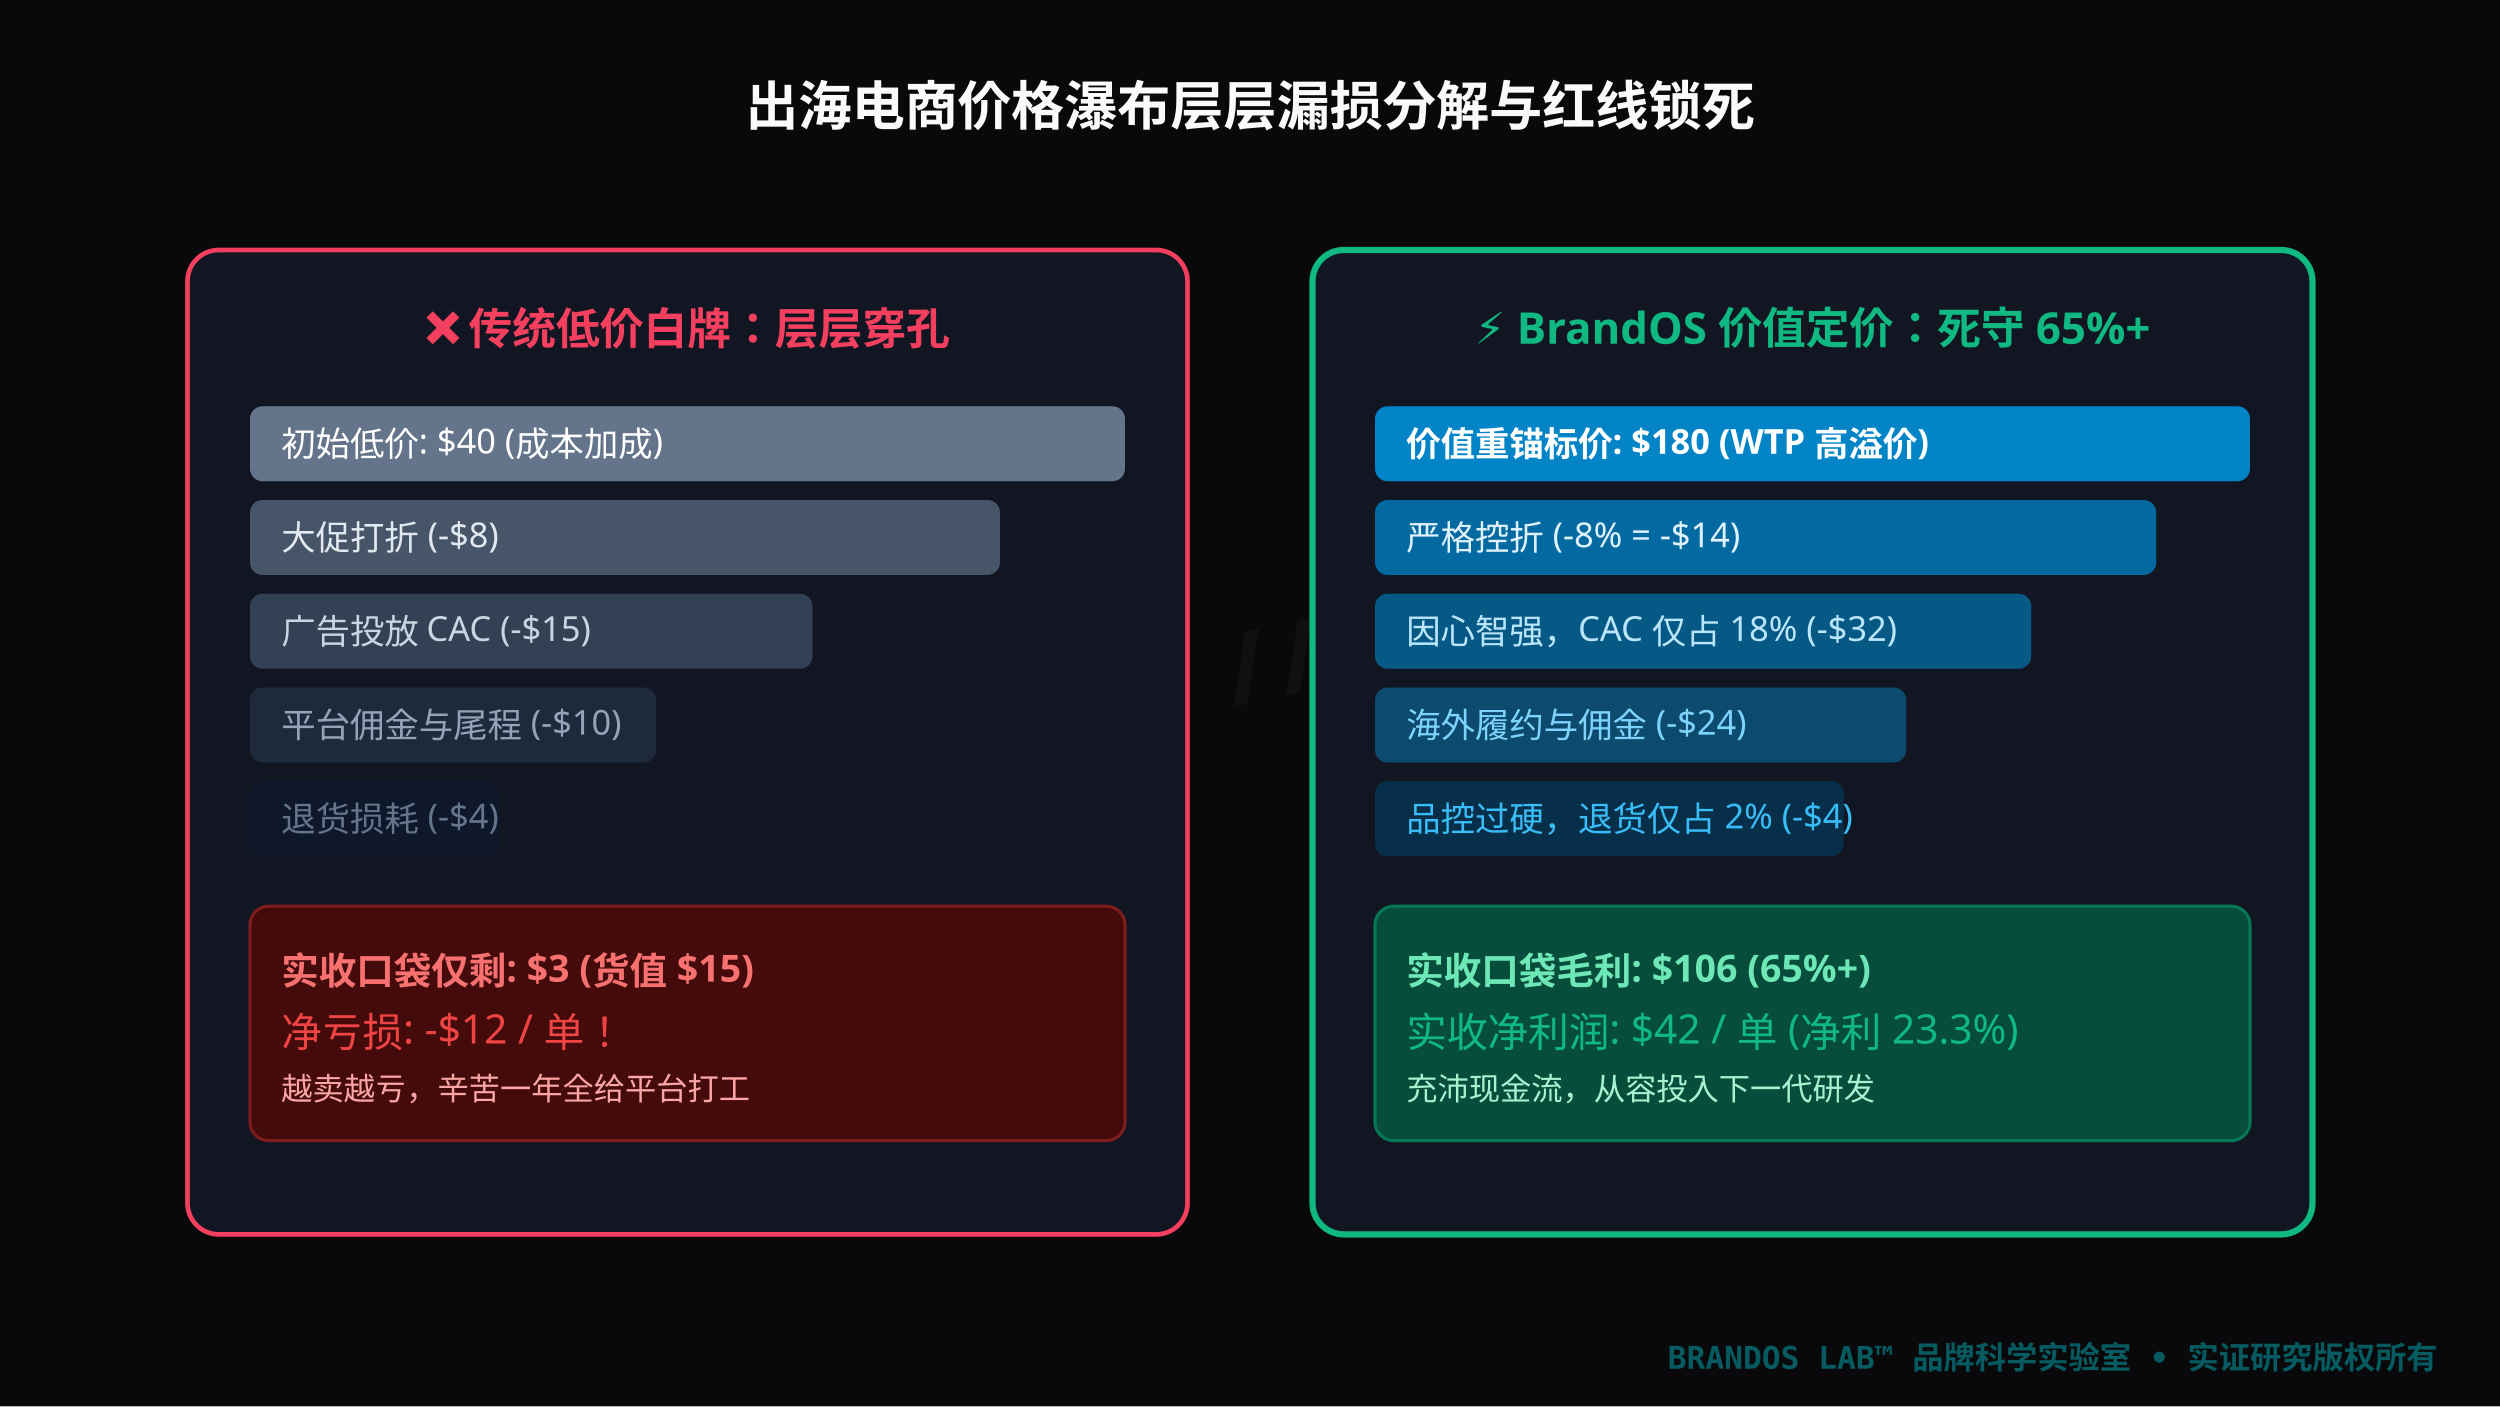
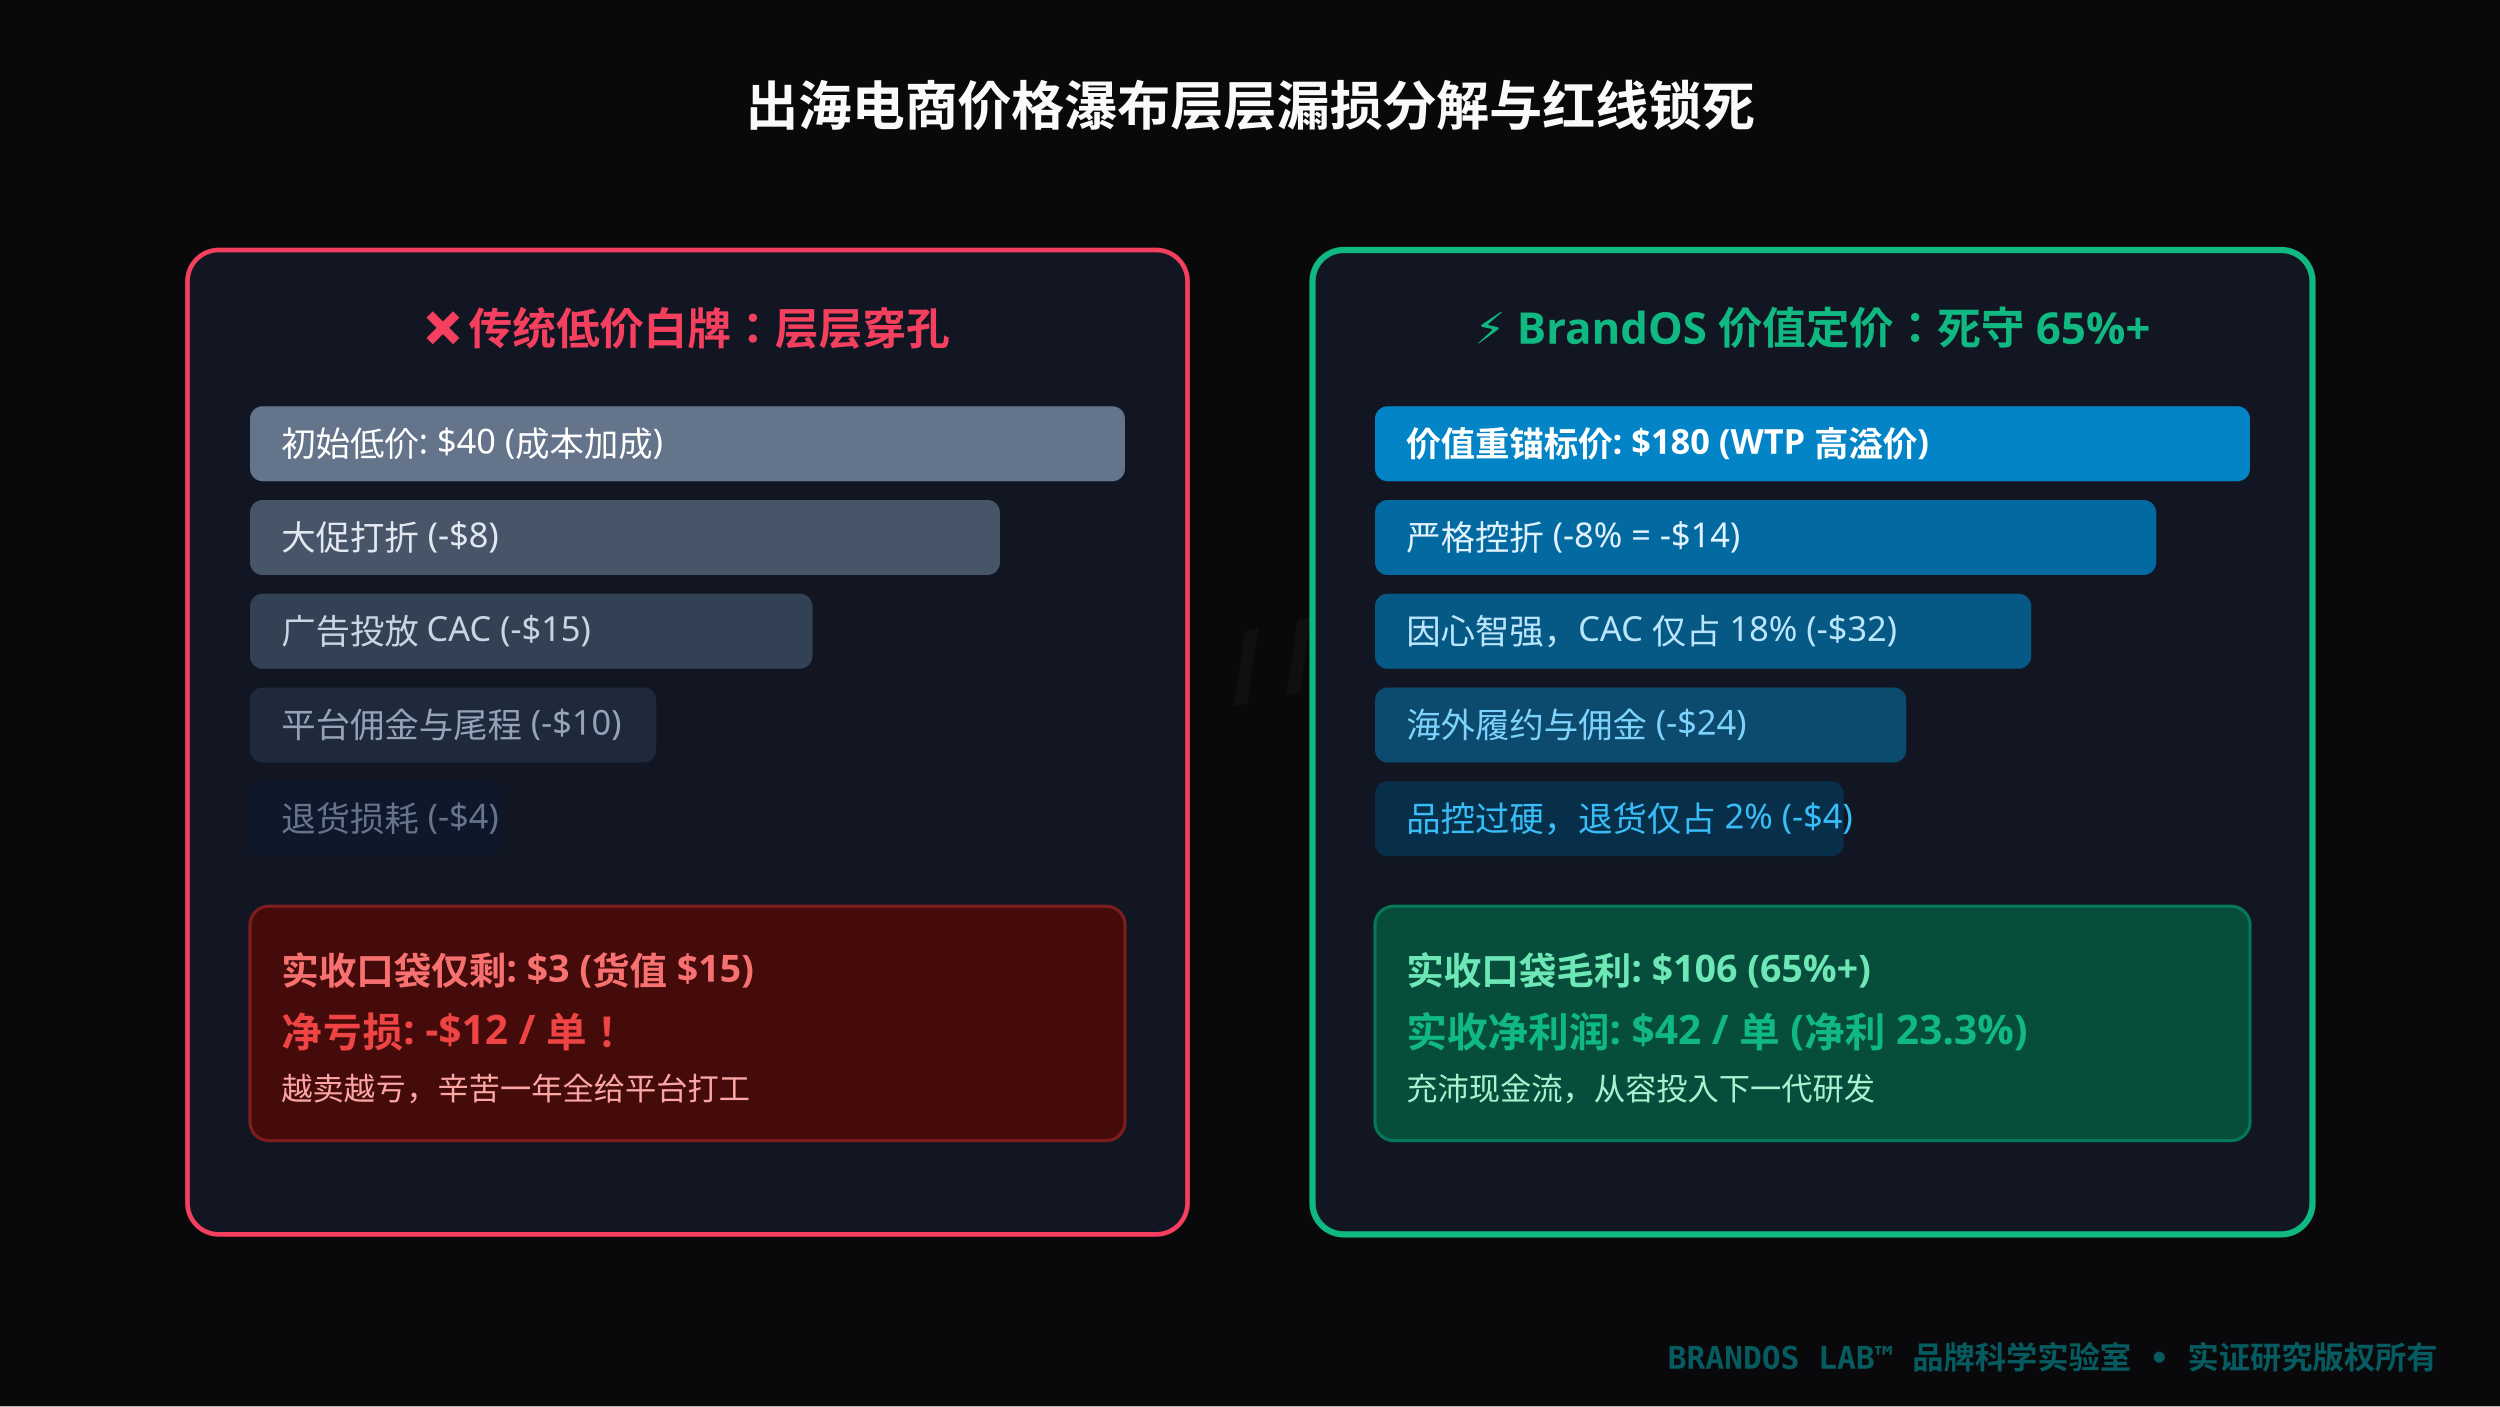
<svg xmlns="http://www.w3.org/2000/svg" viewBox="0 0 800 450" width="100%" height="100%" style="background:#09090B; border-radius:16px; border:1px solid #232B3E;">
  <rect width="100%" height="100%" fill="#09090B" />
-   <text x="400" y="225" fill="rgba(255, 255, 255, 0.03)" font-family="sans-serif" font-size="32" font-weight="900" text-anchor="middle" transform="rotate(-12 400 225)" letter-spacing="4">BRANDOS LAB™ // 品牌科学实验室™</text>
-   <text x="780" y="438" fill="rgba(0, 242, 254, 0.35)" font-family="monospace" font-size="10" font-weight="bold" text-anchor="end">BRANDOS LAB™ 品牌科学实验室 • 实证研究版权所有</text>
-   <text x="400" y="40" fill="#FAFAFA" font-family="sans-serif" font-size="17" font-weight="900" text-anchor="middle">出海电商价格瀑布层层漏损分解与红线锁死</text>
+   <text x="400" y="225" fill="rgba(255, 255, 255, 0.03)" font-family="'Plus Jakarta Sans', 'PingFang SC', 'Hiragino Sans GB', 'Microsoft YaHei', sans-serif" font-size="32" font-weight="900" text-anchor="middle" transform="rotate(-12 400 225)" letter-spacing="4">BRANDOS LAB™ // 品牌科学实验室™</text>
+   <text x="780" y="438" fill="rgba(0, 242, 254, 0.35)" font-family="'JetBrains Mono', 'PingFang SC', 'Microsoft YaHei', monospace" font-size="10" font-weight="bold" text-anchor="end">BRANDOS LAB™ 品牌科学实验室 • 实证研究版权所有</text>
+   <text x="400" y="40" fill="#FAFAFA" font-family="'Plus Jakarta Sans', 'PingFang SC', 'Hiragino Sans GB', 'Microsoft YaHei', sans-serif" font-size="17" font-weight="900" text-anchor="middle">出海电商价格瀑布层层漏损分解与红线锁死</text>
  <g transform="translate(60, 80)">
    <rect width="320" height="315" rx="10" fill="#111622" stroke="#F43F5E" stroke-width="1.5" />
-     <text x="160" y="30" fill="#F43F5E" font-family="sans-serif" font-size="14" font-weight="bold" text-anchor="middle">❌ 传统低价白牌：层层穿孔</text>
+     <text x="160" y="30" fill="#F43F5E" font-family="'Plus Jakarta Sans', 'PingFang SC', 'Hiragino Sans GB', 'Microsoft YaHei', sans-serif" font-size="14" font-weight="bold" text-anchor="middle">❌ 传统低价白牌：层层穿孔</text>
    <rect x="20" y="50" width="280" height="24" rx="4" fill="#64748B" />
-     <text x="30" y="66" fill="#FFFFFF" font-family="sans-serif" font-size="11">初始低价: $40 (成本加成)</text>
+     <text x="30" y="66" fill="#FFFFFF" font-family="'Plus Jakarta Sans', 'PingFang SC', 'Hiragino Sans GB', 'Microsoft YaHei', sans-serif" font-size="11">初始低价: $40 (成本加成)</text>
    <rect x="20" y="80" width="240" height="24" rx="4" fill="#475569" />
-     <text x="30" y="96" fill="#E2E8F0" font-family="sans-serif" font-size="11">大促打折 (-$8)</text>
+     <text x="30" y="96" fill="#E2E8F0" font-family="'Plus Jakarta Sans', 'PingFang SC', 'Hiragino Sans GB', 'Microsoft YaHei', sans-serif" font-size="11">大促打折 (-$8)</text>
    <rect x="20" y="110" width="180" height="24" rx="4" fill="#334155" />
-     <text x="30" y="126" fill="#CBD5E1" font-family="sans-serif" font-size="11">广告投放 CAC (-$15)</text>
+     <text x="30" y="126" fill="#CBD5E1" font-family="'Plus Jakarta Sans', 'PingFang SC', 'Hiragino Sans GB', 'Microsoft YaHei', sans-serif" font-size="11">广告投放 CAC (-$15)</text>
    <rect x="20" y="140" width="130" height="24" rx="4" fill="#1E293B" />
-     <text x="30" y="156" fill="#94A3B8" font-family="sans-serif" font-size="11">平台佣金与尾程 (-$10)</text>
+     <text x="30" y="156" fill="#94A3B8" font-family="'Plus Jakarta Sans', 'PingFang SC', 'Hiragino Sans GB', 'Microsoft YaHei', sans-serif" font-size="11">平台佣金与尾程 (-$10)</text>
    <rect x="20" y="170" width="80" height="24" rx="4" fill="#0F172A" />
-     <text x="30" y="186" fill="#64748B" font-family="sans-serif" font-size="11">退货损耗 (-$4)</text>
+     <text x="30" y="186" fill="#64748B" font-family="'Plus Jakarta Sans', 'PingFang SC', 'Hiragino Sans GB', 'Microsoft YaHei', sans-serif" font-size="11">退货损耗 (-$4)</text>
    <rect x="20" y="210" width="280" height="75" rx="6" fill="#450A0A" stroke="#7F1D1D" />
-     <text x="30" y="235" fill="#F87171" font-family="sans-serif" font-size="12" font-weight="bold">实收口袋仅剩: $3 (货值 $15)</text>
-     <text x="30" y="255" fill="#EF4444" font-family="sans-serif" font-size="13" font-weight="black">净亏损: -$12 / 单！</text>
-     <text x="30" y="272" fill="#FCA5A5" font-family="sans-serif" font-size="10">越卖越亏，辛苦一年全给平台打工</text>
+     <text x="30" y="235" fill="#F87171" font-family="'Plus Jakarta Sans', 'PingFang SC', 'Hiragino Sans GB', 'Microsoft YaHei', sans-serif" font-size="12" font-weight="bold">实收口袋仅剩: $3 (货值 $15)</text>
+     <text x="30" y="255" fill="#EF4444" font-family="'Plus Jakarta Sans', 'PingFang SC', 'Hiragino Sans GB', 'Microsoft YaHei', sans-serif" font-size="13" font-weight="900">净亏损: -$12 / 单！</text>
+     <text x="30" y="272" fill="#FCA5A5" font-family="'Plus Jakarta Sans', 'PingFang SC', 'Hiragino Sans GB', 'Microsoft YaHei', sans-serif" font-size="10">越卖越亏，辛苦一年全给平台打工</text>
  </g>
  <g transform="translate(420, 80)">
    <rect width="320" height="315" rx="10" fill="#111622" stroke="#10B981" stroke-width="2" />
-     <text x="160" y="30" fill="#10B981" font-family="sans-serif" font-size="14" font-weight="bold" text-anchor="middle">⚡ BrandOS 价值定价：死守 65%+</text>
+     <text x="160" y="30" fill="#10B981" font-family="'Plus Jakarta Sans', 'PingFang SC', 'Hiragino Sans GB', 'Microsoft YaHei', sans-serif" font-size="14" font-weight="bold" text-anchor="middle">⚡ BrandOS 价值定价：死守 65%+</text>
    <rect x="20" y="50" width="280" height="24" rx="4" fill="#0284C7" />
-     <text x="30" y="66" fill="#FFFFFF" font-family="sans-serif" font-size="11" font-weight="bold">价值重锚标价: $180 (WTP 高溢价)</text>
+     <text x="30" y="66" fill="#FFFFFF" font-family="'Plus Jakarta Sans', 'PingFang SC', 'Hiragino Sans GB', 'Microsoft YaHei', sans-serif" font-size="11" font-weight="bold">价值重锚标价: $180 (WTP 高溢价)</text>
    <rect x="20" y="80" width="250" height="24" rx="4" fill="#0369A1" />
-     <text x="30" y="96" fill="#E0F2FE" font-family="sans-serif" font-size="11">严格控折 (-8% = -$14)</text>
+     <text x="30" y="96" fill="#E0F2FE" font-family="'Plus Jakarta Sans', 'PingFang SC', 'Hiragino Sans GB', 'Microsoft YaHei', sans-serif" font-size="11">严格控折 (-8% = -$14)</text>
    <rect x="20" y="110" width="210" height="24" rx="4" fill="#075985" />
-     <text x="30" y="126" fill="#BAE6FD" font-family="sans-serif" font-size="11">因心智强，CAC 仅占 18% (-$32)</text>
+     <text x="30" y="126" fill="#BAE6FD" font-family="'Plus Jakarta Sans', 'PingFang SC', 'Hiragino Sans GB', 'Microsoft YaHei', sans-serif" font-size="11">因心智强，CAC 仅占 18% (-$32)</text>
    <rect x="20" y="140" width="170" height="24" rx="4" fill="#0C4A6E" />
-     <text x="30" y="156" fill="#7DD3FC" font-family="sans-serif" font-size="11">海外履约与佣金 (-$24)</text>
+     <text x="30" y="156" fill="#7DD3FC" font-family="'Plus Jakarta Sans', 'PingFang SC', 'Hiragino Sans GB', 'Microsoft YaHei', sans-serif" font-size="11">海外履约与佣金 (-$24)</text>
    <rect x="20" y="170" width="150" height="24" rx="4" fill="#082F49" />
-     <text x="30" y="186" fill="#38BDF8" font-family="sans-serif" font-size="11">品控过硬，退货仅占 2% (-$4)</text>
+     <text x="30" y="186" fill="#38BDF8" font-family="'Plus Jakarta Sans', 'PingFang SC', 'Hiragino Sans GB', 'Microsoft YaHei', sans-serif" font-size="11">品控过硬，退货仅占 2% (-$4)</text>
    <rect x="20" y="210" width="280" height="75" rx="6" fill="#064E3B" stroke="#047857" />
-     <text x="30" y="235" fill="#6EE7B7" font-family="sans-serif" font-size="12" font-weight="bold">实收口袋毛利: $106 (65%+)</text>
-     <text x="30" y="255" fill="#10B981" font-family="sans-serif" font-size="13" font-weight="black">实收净利润: $42 / 单 (净利 23.3%)</text>
-     <text x="30" y="272" fill="#A7F3D0" font-family="sans-serif" font-size="10">充沛现金流，从容投入下一代研发</text>
+     <text x="30" y="235" fill="#6EE7B7" font-family="'Plus Jakarta Sans', 'PingFang SC', 'Hiragino Sans GB', 'Microsoft YaHei', sans-serif" font-size="12" font-weight="bold">实收口袋毛利: $106 (65%+)</text>
+     <text x="30" y="255" fill="#10B981" font-family="'Plus Jakarta Sans', 'PingFang SC', 'Hiragino Sans GB', 'Microsoft YaHei', sans-serif" font-size="13" font-weight="900">实收净利润: $42 / 单 (净利 23.3%)</text>
+     <text x="30" y="272" fill="#A7F3D0" font-family="'Plus Jakarta Sans', 'PingFang SC', 'Hiragino Sans GB', 'Microsoft YaHei', sans-serif" font-size="10">充沛现金流，从容投入下一代研发</text>
  </g>
</svg>
